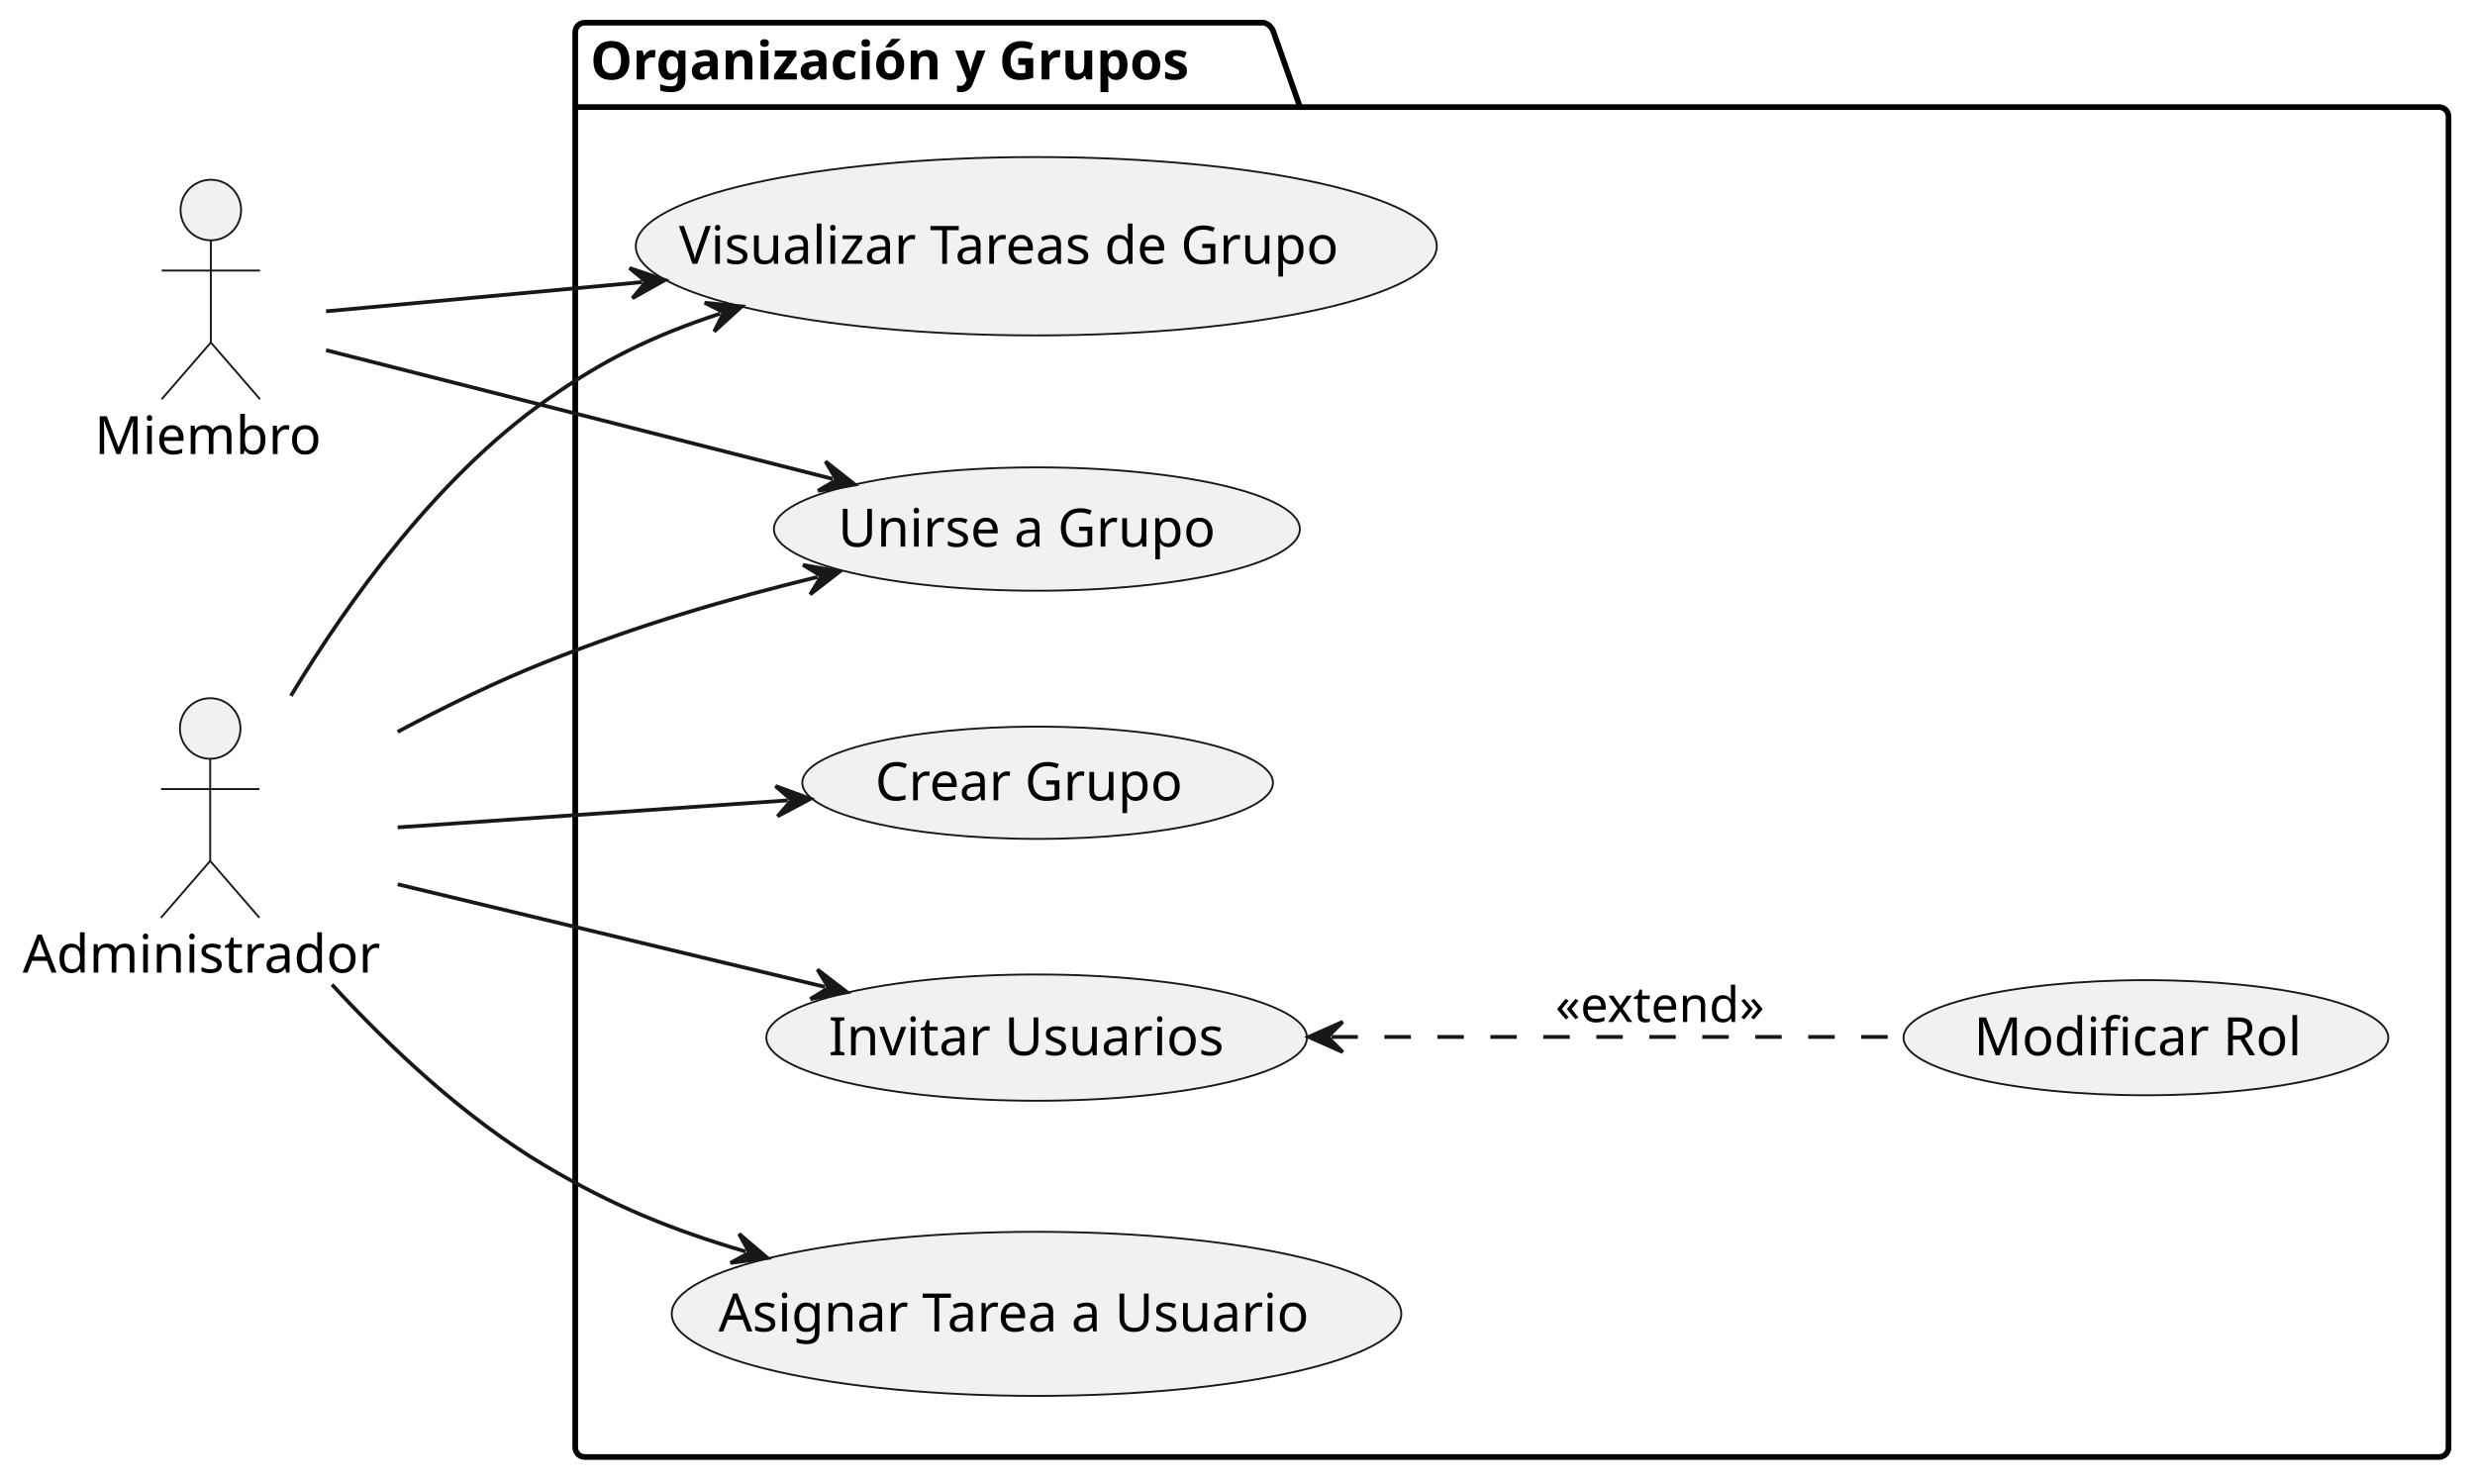
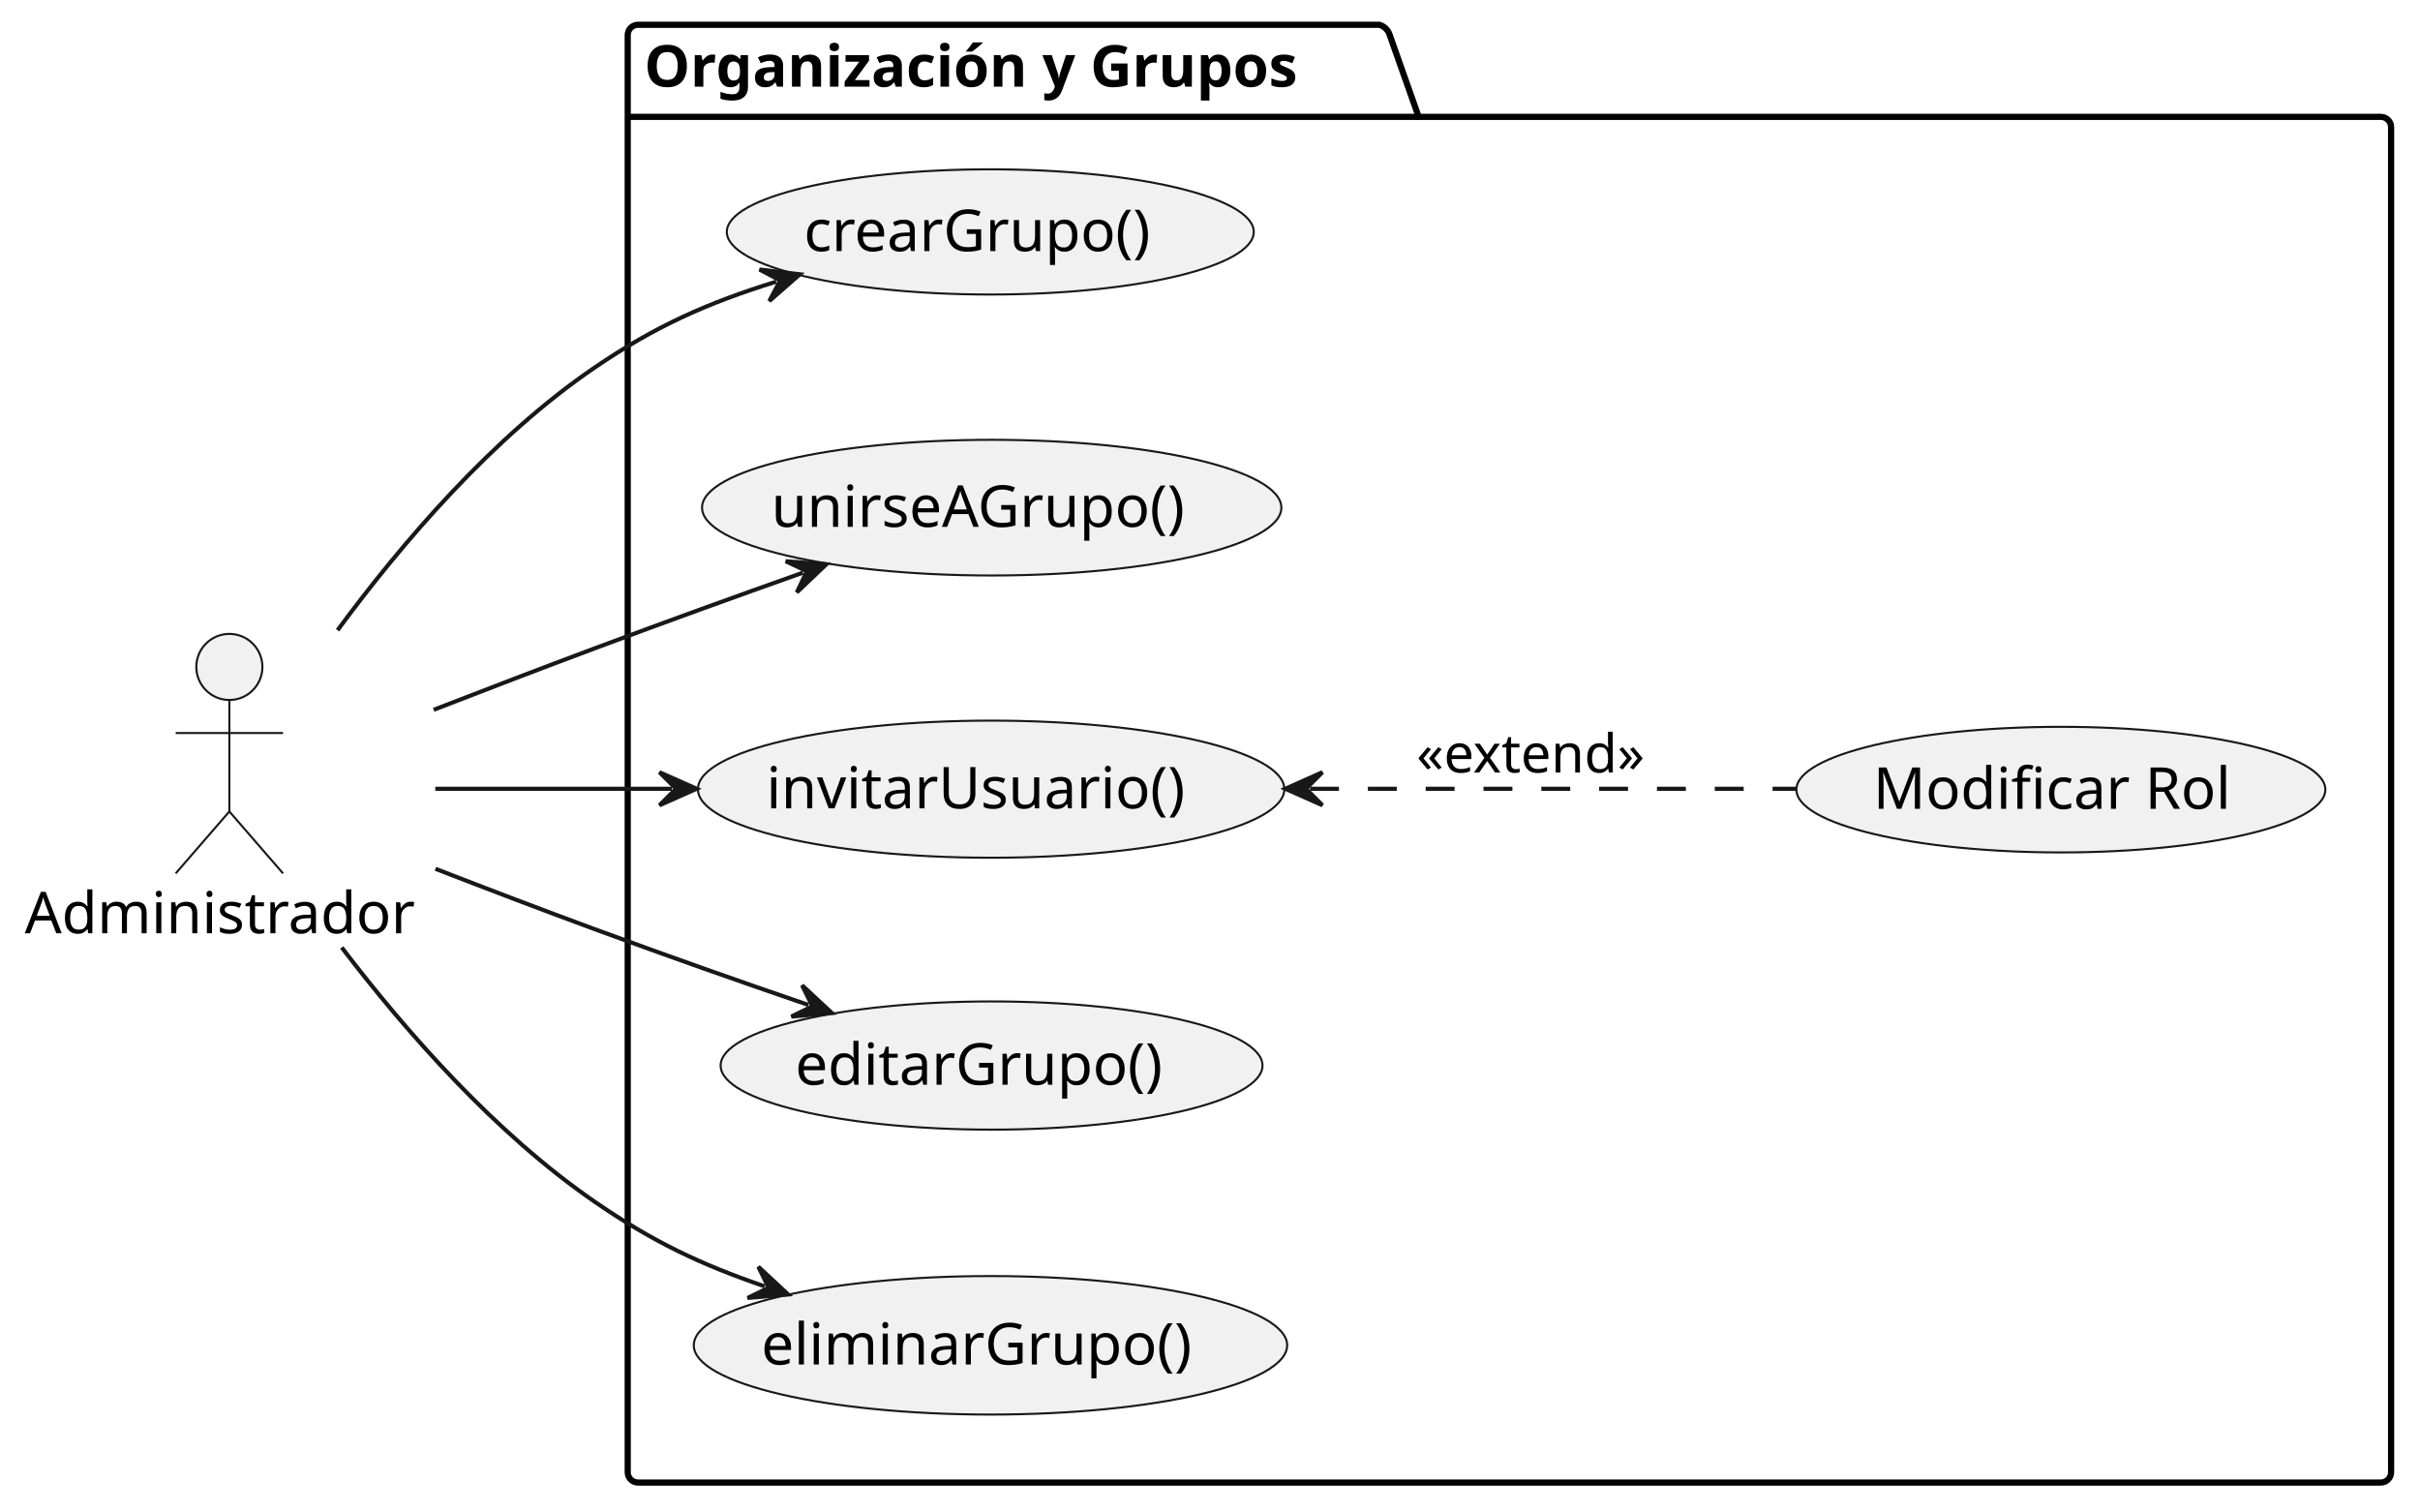
- <svg xmlns="http://www.w3.org/2000/svg" contentStyleType="text/css" data-diagram-type="DESCRIPTION" height="392px" preserveAspectRatio="none" style="width:654px;height:392px;background:#FFFFFF;" version="1.1" viewBox="0 0 654 392" width="654px" zoomAndPan="magnify">
+ <svg xmlns="http://www.w3.org/2000/svg" contentStyleType="text/css" data-diagram-type="DESCRIPTION" height="366px" preserveAspectRatio="none" style="width:586px;height:366px;background:#FFFFFF;" version="1.1" viewBox="0 0 586 366" width="586px" zoomAndPan="magnify">
  <defs />
  <g>
-     <g class="cluster" data-entity="Organizaci.n y Grupos" data-source-line="5" data-uid="ent0004" id="cluster_Organizaci.n y Grupos">
-       <path d="M154.5,6 L334.027,6 A3.75,3.75 0 0 1 336.527,8.5 L343.527,28.297 L644.5,28.297 A2.5,2.5 0 0 1 647,30.797 L647,382.5 A2.5,2.5 0 0 1 644.5,385 L154.5,385 A2.5,2.5 0 0 1 152,382.5 L152,8.5 A2.5,2.5 0 0 1 154.5,6" fill="none" style="stroke:#000000;stroke-width:1.5;" />
+     <g class="cluster" data-entity="Organizaci.n y Grupos" data-source-line="4" data-uid="ent0003" id="cluster_Organizaci.n y Grupos">
+       <path d="M154.5,6 L334.027,6 A3.75,3.75 0 0 1 336.527,8.5 L343.527,28.297 L576.5,28.297 A2.5,2.5 0 0 1 579,30.797 L579,356.5 A2.5,2.5 0 0 1 576.5,359 L154.5,359 A2.5,2.5 0 0 1 152,356.5 L152,8.5 A2.5,2.5 0 0 1 154.5,6" fill="none" style="stroke:#000000;stroke-width:1.5;" />
      <line style="stroke:#000000;stroke-width:1.5;" x1="152" x2="343.527" y1="28.297" y2="28.297" />
      <text fill="#000000" font-family="sans-serif" font-size="14" font-weight="bold" lengthAdjust="spacing" textLength="178.527" x="156" y="20.995">Organización y Grupos</text>
    </g>
-     <g class="entity" data-entity="UC_G1" data-source-line="6" data-uid="ent0005" id="entity_UC_G1">
-       <ellipse cx="274.185" cy="206.837" fill="#F1F1F1" rx="62.185" ry="14.837" style="stroke:#181818;stroke-width:0.5;" />
-       <text fill="#000000" font-family="sans-serif" font-size="14" lengthAdjust="spacing" textLength="85.859" x="231.256" y="211.486">Crear Grupo</text>
+     <g class="entity" data-entity="UC_G1" data-source-line="5" data-uid="ent0004" id="entity_UC_G1">
+       <ellipse cx="239.798" cy="56.16" fill="#F1F1F1" rx="63.798" ry="15.16" style="stroke:#181818;stroke-width:0.5;" />
+       <text fill="#000000" font-family="sans-serif" font-size="14" lengthAdjust="spacing" textLength="90.255" x="194.671" y="60.808">crearGrupo()</text>
    </g>
-     <g class="entity" data-entity="UC_G2" data-source-line="7" data-uid="ent0006" id="entity_UC_G2">
-       <ellipse cx="273.987" cy="139.797" fill="#F1F1F1" rx="69.487" ry="16.297" style="stroke:#181818;stroke-width:0.5;" />
-       <text fill="#000000" font-family="sans-serif" font-size="14" lengthAdjust="spacing" textLength="105.082" x="221.446" y="144.446">Unirse a Grupo</text>
+     <g class="entity" data-entity="UC_G2" data-source-line="6" data-uid="ent0005" id="entity_UC_G2">
+       <ellipse cx="240.14" cy="122.928" fill="#F1F1F1" rx="70.14" ry="16.428" style="stroke:#181818;stroke-width:0.5;" />
+       <text fill="#000000" font-family="sans-serif" font-size="14" lengthAdjust="spacing" textLength="106.73" x="186.775" y="127.576">unirseAGrupo()</text>
    </g>
-     <g class="entity" data-entity="UC_G3" data-source-line="8" data-uid="ent0007" id="entity_UC_G3">
-       <ellipse cx="273.926" cy="274.185" fill="#F1F1F1" rx="71.426" ry="16.685" style="stroke:#181818;stroke-width:0.5;" />
-       <text fill="#000000" font-family="sans-serif" font-size="14" lengthAdjust="spacing" textLength="109.949" x="218.952" y="278.834">Invitar Usuarios</text>
+     <g class="entity" data-entity="UC_G3" data-source-line="7" data-uid="ent0006" id="entity_UC_G3">
+       <ellipse cx="240.001" cy="191.1" fill="#F1F1F1" rx="71.001" ry="16.6" style="stroke:#181818;stroke-width:0.5;" />
+       <text fill="#000000" font-family="sans-serif" font-size="14" lengthAdjust="spacing" textLength="108.89" x="185.556" y="195.749">invitarUsuario()</text>
    </g>
-     <g class="entity" data-entity="UC_G4" data-source-line="9" data-uid="ent0008" id="entity_UC_G4">
-       <ellipse cx="273.83" cy="65.066" fill="#F1F1F1" rx="105.83" ry="23.566" style="stroke:#181818;stroke-width:0.5;" />
-       <text fill="#000000" font-family="sans-serif" font-size="14" lengthAdjust="spacing" textLength="188.829" x="179.416" y="69.715">Visualizar Tareas de Grupo</text>
+     <g class="entity" data-entity="UC_G4" data-source-line="8" data-uid="ent0007" id="entity_UC_G4">
+       <ellipse cx="240.105" cy="258.021" fill="#F1F1F1" rx="65.605" ry="15.521" style="stroke:#181818;stroke-width:0.5;" />
+       <text fill="#000000" font-family="sans-serif" font-size="14" lengthAdjust="spacing" textLength="95.067" x="192.571" y="262.669">editarGrupo()</text>
    </g>
-     <g class="entity" data-entity="UC_G5" data-source-line="10" data-uid="ent0009" id="entity_UC_G5">
-       <ellipse cx="273.89" cy="347.178" fill="#F1F1F1" rx="96.39" ry="21.678" style="stroke:#181818;stroke-width:0.5;" />
-       <text fill="#000000" font-family="sans-serif" font-size="14" lengthAdjust="spacing" textLength="168.068" x="189.856" y="351.826">Asignar Tarea a Usuario</text>
+     <g class="entity" data-entity="UC_G5" data-source-line="9" data-uid="ent0008" id="entity_UC_G5">
+       <ellipse cx="239.841" cy="325.768" fill="#F1F1F1" rx="71.841" ry="16.768" style="stroke:#181818;stroke-width:0.5;" />
+       <text fill="#000000" font-family="sans-serif" font-size="14" lengthAdjust="spacing" textLength="110.981" x="184.351" y="330.417">eliminarGrupo()</text>
    </g>
-     <g class="entity" data-entity="UC_G6" data-source-line="12" data-uid="ent0010" id="entity_UC_G6">
-       <ellipse cx="567.039" cy="274.208" fill="#F1F1F1" rx="64.04" ry="15.208" style="stroke:#181818;stroke-width:0.5;" />
-       <text fill="#000000" font-family="sans-serif" font-size="14" lengthAdjust="spacing" textLength="90.904" x="521.587" y="278.856">Modificar Rol</text>
+     <g class="entity" data-entity="UC_G6" data-source-line="11" data-uid="ent0009" id="entity_UC_G6">
+       <ellipse cx="499.039" cy="191.208" fill="#F1F1F1" rx="64.04" ry="15.208" style="stroke:#181818;stroke-width:0.5;" />
+       <text fill="#000000" font-family="sans-serif" font-size="14" lengthAdjust="spacing" textLength="90.904" x="453.587" y="195.856">Modificar Rol</text>
    </g>
    <g class="entity" data-entity="Admin" data-source-line="2" data-uid="ent0002" id="entity_Admin">
-       <ellipse cx="55.54" cy="192.5" fill="#F1F1F1" rx="8" ry="8" style="stroke:#181818;stroke-width:0.5;" />
-       <path d="M55.54,200.5 L55.54,227.5 M42.54,208.5 L68.54,208.5 M55.54,227.5 L42.54,242.5 M55.54,227.5 L68.54,242.5" fill="none" style="stroke:#181818;stroke-width:0.5;" />
-       <text fill="#000000" font-family="sans-serif" font-size="14" lengthAdjust="spacing" textLength="99.08" x="6" y="256.995">Administrador</text>
+       <ellipse cx="55.54" cy="161.5" fill="#F1F1F1" rx="8" ry="8" style="stroke:#181818;stroke-width:0.5;" />
+       <path d="M55.54,169.5 L55.54,196.5 M42.54,177.5 L68.54,177.5 M55.54,196.5 L42.54,211.5 M55.54,196.5 L68.54,211.5" fill="none" style="stroke:#181818;stroke-width:0.5;" />
+       <text fill="#000000" font-family="sans-serif" font-size="14" lengthAdjust="spacing" textLength="99.08" x="6" y="225.995">Administrador</text>
    </g>
-     <g class="entity" data-entity="Miem" data-source-line="3" data-uid="ent0003" id="entity_Miem">
-       <ellipse cx="55.714" cy="55.5" fill="#F1F1F1" rx="8" ry="8" style="stroke:#181818;stroke-width:0.5;" />
-       <path d="M55.714,63.5 L55.714,90.5 M42.714,71.5 L68.714,71.5 M55.714,90.5 L42.714,105.5 M55.714,90.5 L68.714,105.5" fill="none" style="stroke:#181818;stroke-width:0.5;" />
-       <text fill="#000000" font-family="sans-serif" font-size="14" lengthAdjust="spacing" textLength="61.428" x="25" y="119.995">Miembro</text>
+     <g class="link" data-entity-1="Admin" data-entity-2="UC_G1" data-source-line="14" data-uid="lnk10" id="link_Admin_UC_G1">
+       <path d="M81.74,152.61 C97.44,131.31 119.32,105.81 144,89 C158.86,78.87 171.41,73.34 187.96,68.2" fill="none" id="Admin-to-UC_G1" style="stroke:#181818;stroke-width:1;" />
+       <polygon fill="#181818" points="193.69,66.42,183.909,65.269,188.915,67.903,186.281,72.909,193.69,66.42" style="stroke:#181818;stroke-width:1;" />
    </g>
-     <g class="link" data-entity-1="Admin" data-entity-2="UC_G1" data-source-line="15" data-uid="lnk11" id="link_Admin_UC_G1">
-       <path d="M105.09,218.63 C137.38,216.4 173.984,213.865 208.184,211.495" fill="none" id="Admin-to-UC_G1" style="stroke:#181818;stroke-width:1;" />
-       <polygon fill="#181818" points="214.17,211.08,204.915,207.712,209.182,211.426,205.468,215.693,214.17,211.08" style="stroke:#181818;stroke-width:1;" />
+     <g class="link" data-entity-1="Admin" data-entity-2="UC_G2" data-source-line="15" data-uid="lnk11" id="link_Admin_UC_G2">
+       <path d="M105.01,171.88 C117.67,166.97 131.33,161.73 144,157 C162.38,150.14 177.206,144.788 194.436,138.668" fill="none" id="Admin-to-UC_G2" style="stroke:#181818;stroke-width:1;" />
+       <polygon fill="#181818" points="200.09,136.66,190.27,135.903,195.378,138.333,192.948,143.442,200.09,136.66" style="stroke:#181818;stroke-width:1;" />
    </g>
-     <g class="link" data-entity-1="Admin" data-entity-2="UC_G2" data-source-line="16" data-uid="lnk12" id="link_Admin_UC_G2">
-       <path d="M105.07,193.38 C117.5,186.77 131.02,180.17 144,175 C169.01,165.04 192.013,158.35 216.063,152.45" fill="none" id="Admin-to-UC_G2" style="stroke:#181818;stroke-width:1;" />
-       <polygon fill="#181818" points="221.89,151.02,212.196,149.28,217.034,152.211,214.102,157.049,221.89,151.02" style="stroke:#181818;stroke-width:1;" />
+     <g class="link" data-entity-1="Admin" data-entity-2="UC_G3" data-source-line="16" data-uid="lnk12" id="link_Admin_UC_G3">
+       <path d="M105.41,191 C124.83,191 141.55,191 162.69,191" fill="none" id="Admin-to-UC_G3" style="stroke:#181818;stroke-width:1;" />
+       <polygon fill="#181818" points="168.69,191,159.69,187,163.69,191,159.69,195,168.69,191" style="stroke:#181818;stroke-width:1;" />
    </g>
-     <g class="link" data-entity-1="Miem" data-entity-2="UC_G2" data-source-line="17" data-uid="lnk13" id="link_Miem_UC_G2">
-       <path d="M86.15,92.53 C122.17,101.68 177.555,115.752 220.055,126.552" fill="none" id="Miem-to-UC_G2" style="stroke:#181818;stroke-width:1;" />
-       <polygon fill="#181818" points="225.87,128.03,218.132,121.937,221.024,126.799,216.162,129.69,225.87,128.03" style="stroke:#181818;stroke-width:1;" />
+     <g class="link" data-entity-1="Admin" data-entity-2="UC_G4" data-source-line="17" data-uid="lnk13" id="link_Admin_UC_G4">
+       <path d="M105.44,210.38 C117.97,215.24 131.46,220.39 144,225 C162.84,231.93 178.255,237.342 195.765,243.352" fill="none" id="Admin-to-UC_G4" style="stroke:#181818;stroke-width:1;" />
+       <polygon fill="#181818" points="201.44,245.3,194.226,238.595,196.711,243.677,191.629,246.162,201.44,245.3" style="stroke:#181818;stroke-width:1;" />
    </g>
-     <g class="link" data-entity-1="Admin" data-entity-2="UC_G3" data-source-line="18" data-uid="lnk14" id="link_Admin_UC_G3">
-       <path d="M105.09,233.67 C140.49,242.17 182.446,252.249 217.996,260.788" fill="none" id="Admin-to-UC_G3" style="stroke:#181818;stroke-width:1;" />
-       <polygon fill="#181818" points="223.83,262.19,216.013,256.198,218.968,261.022,214.145,263.977,223.83,262.19" style="stroke:#181818;stroke-width:1;" />
+     <g class="link" data-entity-1="Admin" data-entity-2="UC_G5" data-source-line="18" data-uid="lnk14" id="link_Admin_UC_G5">
+       <path d="M82.75,229.43 C98.48,250.05 120.05,274.53 144,291 C158.05,300.66 169.417,306.078 185.167,311.498" fill="none" id="Admin-to-UC_G5" style="stroke:#181818;stroke-width:1;" />
+       <polygon fill="#181818" points="190.84,313.45,183.631,306.739,186.112,311.823,181.028,314.304,190.84,313.45" style="stroke:#181818;stroke-width:1;" />
    </g>
-     <g class="link" data-entity-1="Admin" data-entity-2="UC_G4" data-source-line="19" data-uid="lnk15" id="link_Admin_UC_G4">
-       <path d="M76.86,183.88 C92.21,158.49 115.49,126.19 144,106 C159.44,95.07 172.224,88.846 190.314,82.856" fill="none" id="Admin-to-UC_G4" style="stroke:#181818;stroke-width:1;" />
-       <polygon fill="#181818" points="196.01,80.97,186.209,80.002,191.263,82.542,188.724,87.596,196.01,80.97" style="stroke:#181818;stroke-width:1;" />
-     </g>
-     <g class="link" data-entity-1="Miem" data-entity-2="UC_G4" data-source-line="20" data-uid="lnk16" id="link_Miem_UC_G4">
-       <path d="M86.15,82.26 C109.43,80.11 137.245,77.542 169.725,74.542" fill="none" id="Miem-to-UC_G4" style="stroke:#181818;stroke-width:1;" />
-       <polygon fill="#181818" points="175.7,73.99,166.37,70.835,170.721,74.45,167.106,78.801,175.7,73.99" style="stroke:#181818;stroke-width:1;" />
-     </g>
-     <g class="link" data-entity-1="Admin" data-entity-2="UC_G5" data-source-line="21" data-uid="lnk17" id="link_Admin_UC_G5">
-       <path d="M87.72,260.16 C103.13,276.88 122.93,295.51 144,308 C161.91,318.62 177.205,324.873 197.045,330.723" fill="none" id="Admin-to-UC_G5" style="stroke:#181818;stroke-width:1;" />
-       <polygon fill="#181818" points="202.8,332.42,195.299,326.038,198.004,331.006,193.036,333.711,202.8,332.42" style="stroke:#181818;stroke-width:1;" />
-     </g>
-     <g class="link" data-entity-1="UC_G3" data-entity-2="UC_G6" data-source-line="22" data-uid="lnk18" id="link_UC_G3_UC_G6">
-       <path d="M351.81,274 C399.76,274 456.55,274 502.81,274" fill="none" id="UC_G3-backto-UC_G6" style="stroke:#181818;stroke-width:1;stroke-dasharray:7,7;" />
-       <polygon fill="#181818" points="345.81,274,354.81,278,350.81,274,354.81,270,345.81,274" style="stroke:#181818;stroke-width:1;" />
-       <text fill="#000000" font-family="sans-serif" font-size="13" lengthAdjust="spacing" textLength="61.185" x="411" y="270.067">«extend»</text>
+     <g class="link" data-entity-1="UC_G3" data-entity-2="UC_G6" data-source-line="19" data-uid="lnk15" id="link_UC_G3_UC_G6">
+       <path d="M317.23,191 C355.87,191 397.43,191 434.88,191" fill="none" id="UC_G3-backto-UC_G6" style="stroke:#181818;stroke-width:1;stroke-dasharray:7,7;" />
+       <polygon fill="#181818" points="311.23,191,320.23,195,316.23,191,320.23,187,311.23,191" style="stroke:#181818;stroke-width:1;" />
+       <text fill="#000000" font-family="sans-serif" font-size="13" lengthAdjust="spacing" textLength="61.185" x="343" y="187.067">«extend»</text>
    </g>
  </g>
</svg>
